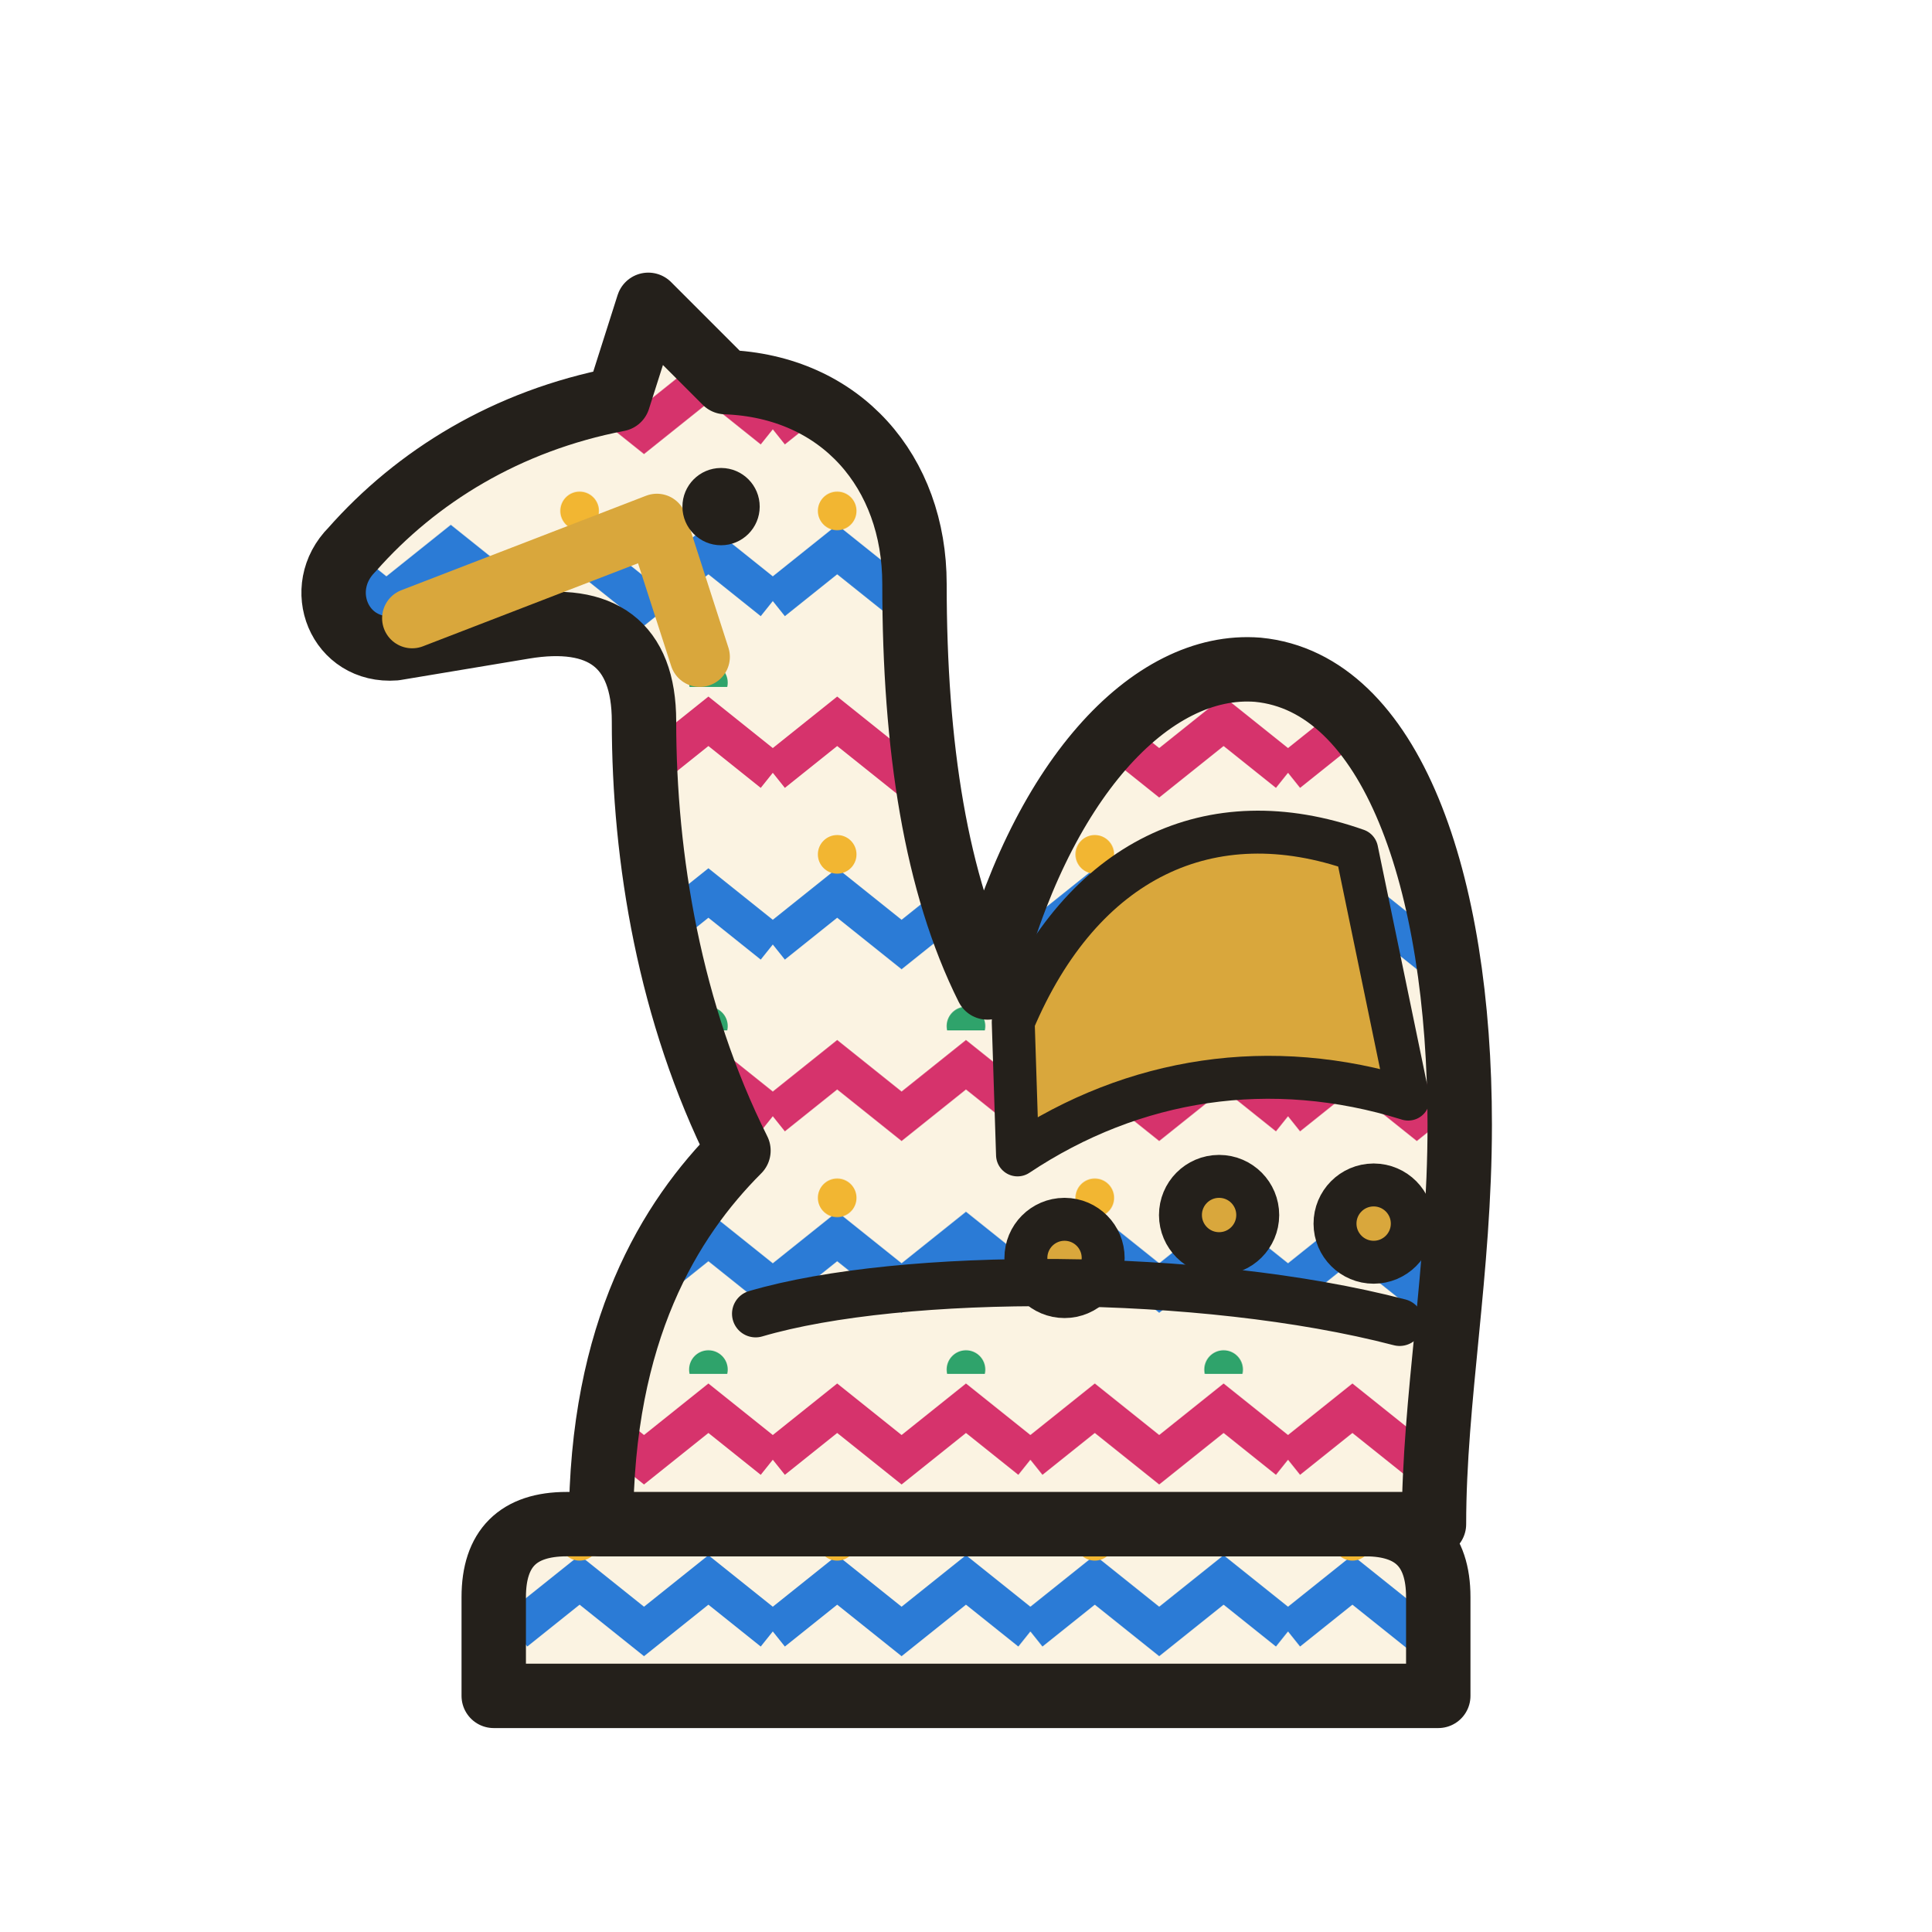
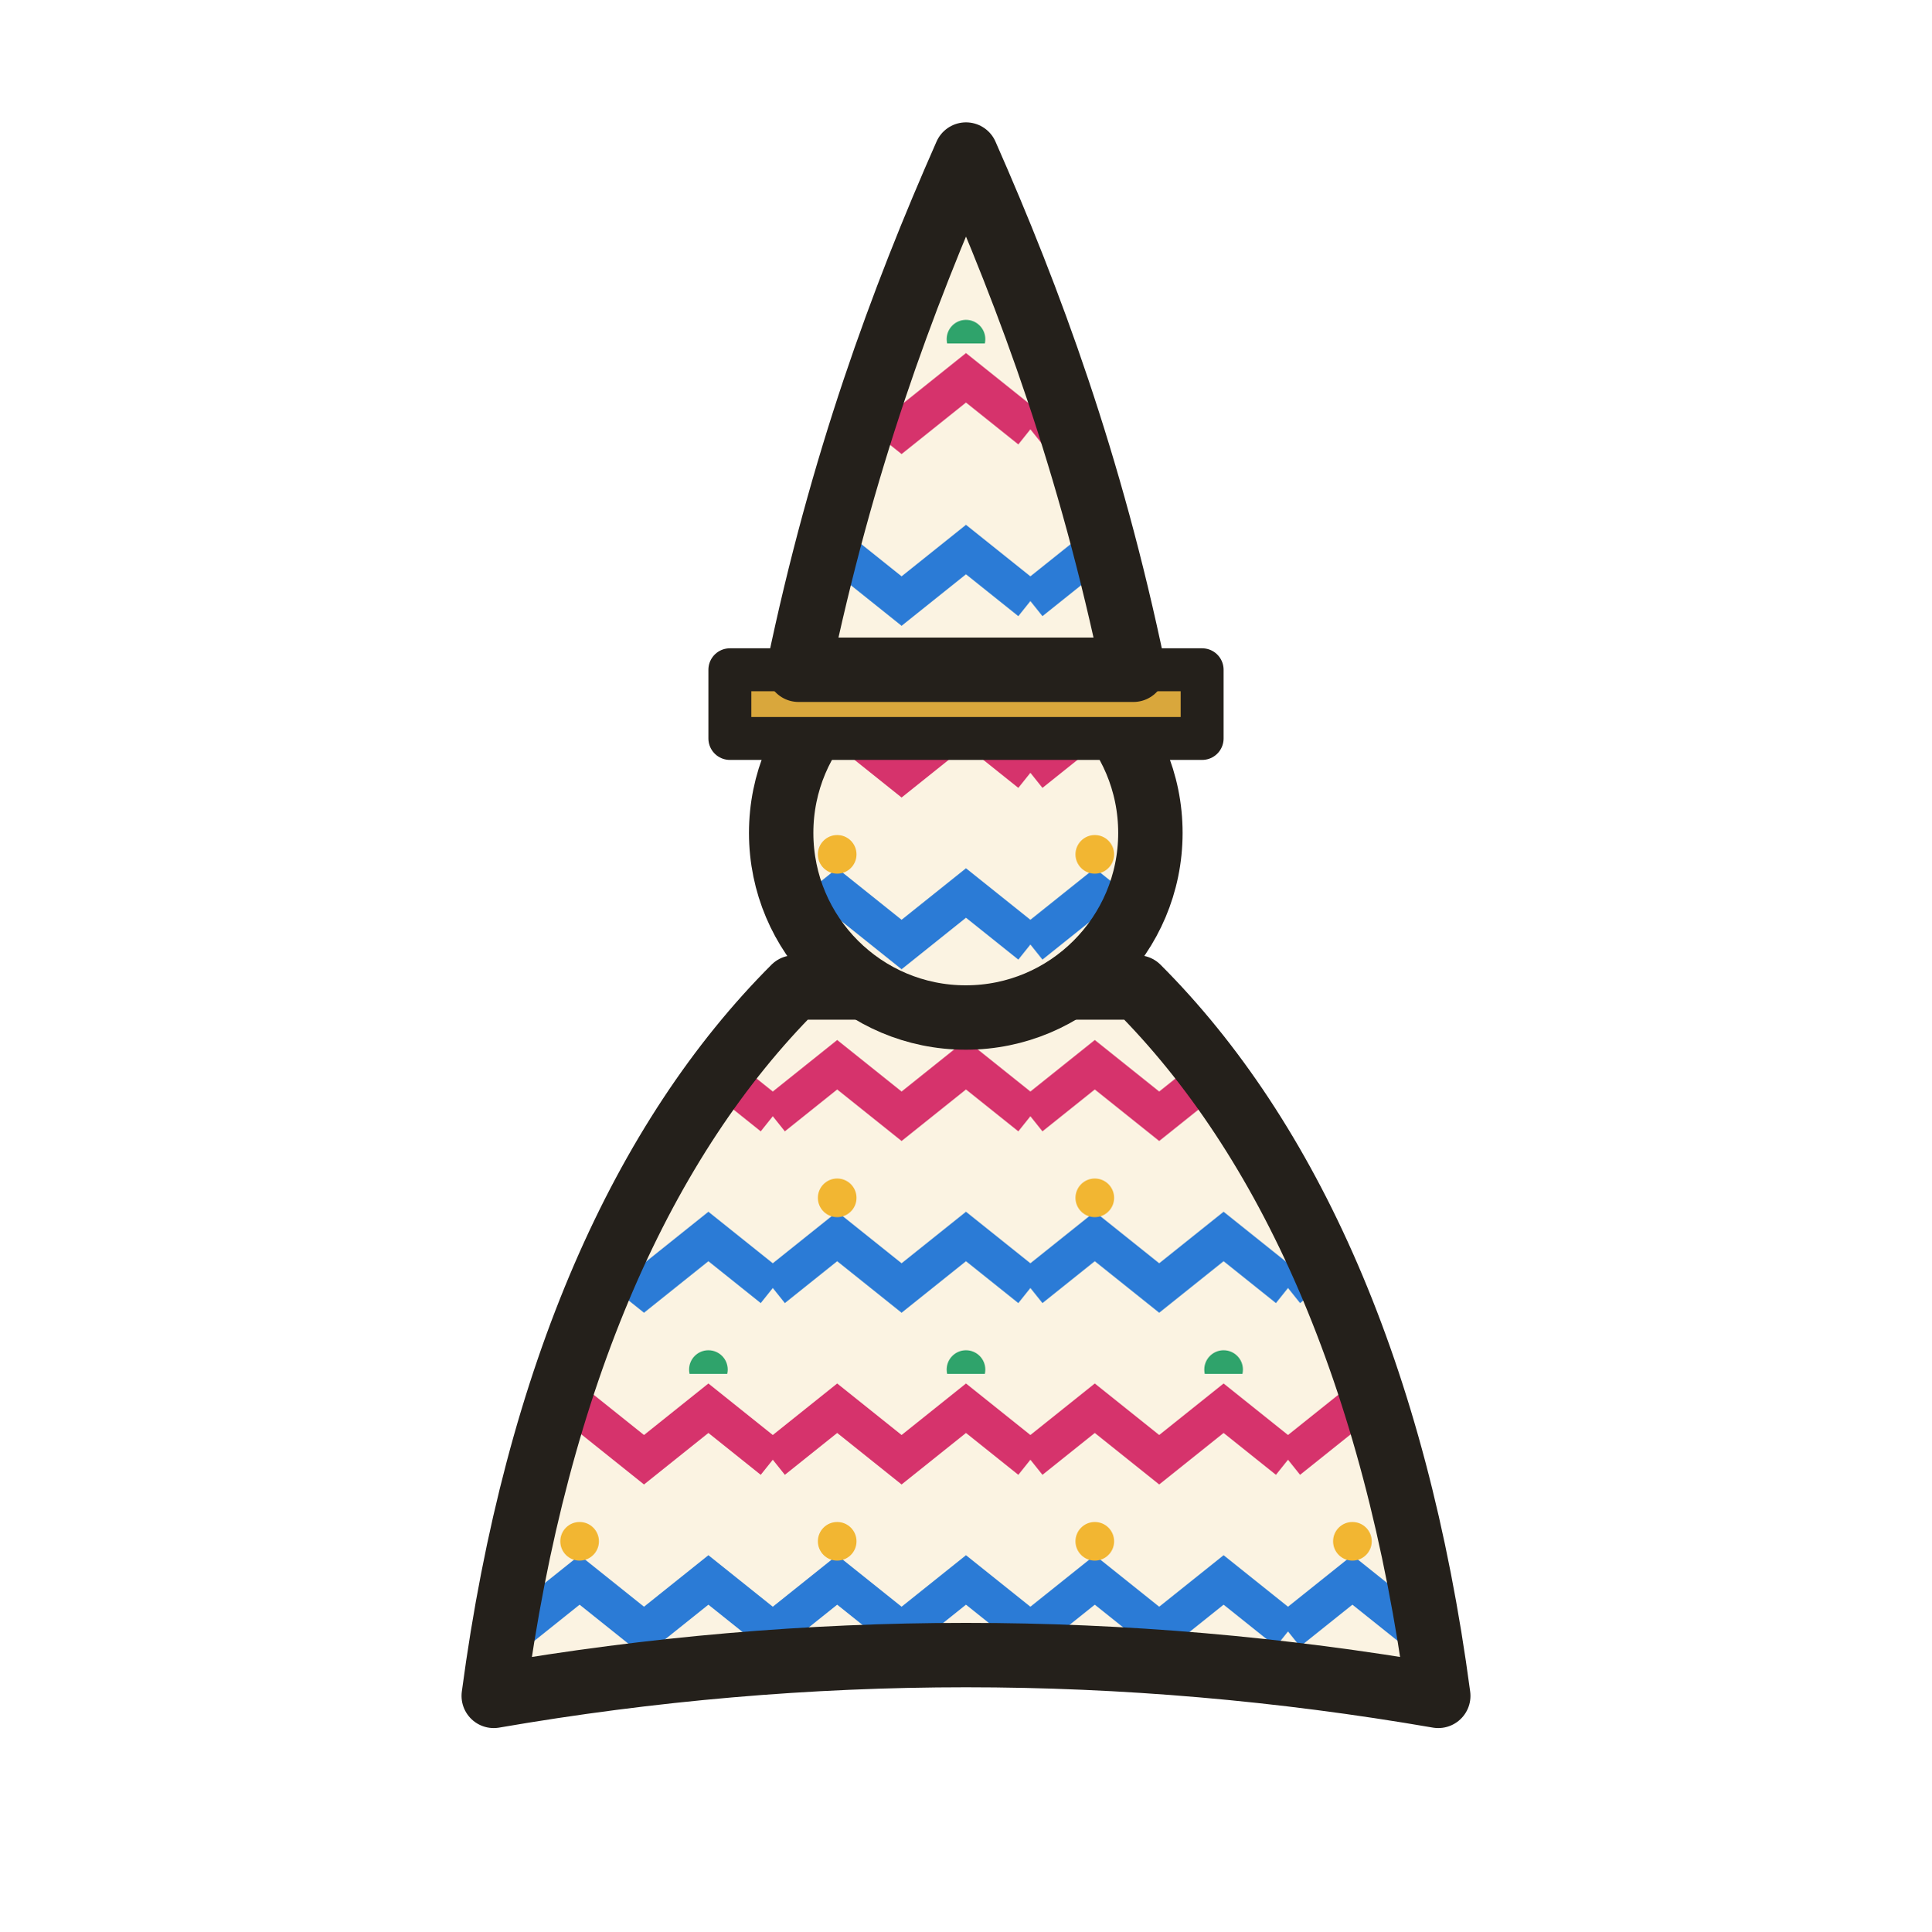
<svg xmlns="http://www.w3.org/2000/svg" width="45" height="45" viewBox="0 0 45 45">
  <defs>
    <pattern id="p" width="6" height="8" patternUnits="userSpaceOnUse">
      <rect width="6" height="8" fill="#fbf3e2" />
      <path d="M0 2L1.5 0.8L3 2L4.5 0.8L6 2" fill="none" stroke="#d6336c" stroke-width="0.9" />
      <path d="M0 6L1.5 4.8L3 6L4.5 4.8L6 6" fill="none" stroke="#2b7bd6" stroke-width="0.9" />
      <circle cx="1.5" cy="3.9" r="0.45" fill="#f2b632" />
      <circle cx="4.5" cy="7.9" r="0.45" fill="#2fa36b" />
    </pattern>
  </defs>
  <g stroke-width="1.5" stroke-linecap="round" stroke-linejoin="round">
-     <path d="M11.5 39.5H33.5V37.2Q33.5 35.5 31.8 35.5H13.2Q11.5 35.5 11.5 37.2Z" fill="url(#p)" stroke="#24201b" />
-     <path d="M14 35.5C14 31 15.6 28.4 17.2 26.8C15.6 23.6 15 20 15 16.8C15 15 14 14.3 12.2 14.6L9.2 15.1C7.9 15.2 7.3 13.7 8.2 12.8C9.7 11.1 11.8 9.8 14.4 9.3L15.1 7.1L16.9 8.9C19.6 9 21.3 11 21.3 13.6C21.3 17.4 21.8 20.6 23 23C24.2 18.2 26.8 15.4 29.3 15.6C32.4 15.9 34 20.5 34 26.2C34 29.6 33.4 32.6 33.4 35.5Z" fill="url(#p)" stroke="#24201b" />
-     <path d="M23.6 23.8C25.2 20 28.2 18.6 31.6 19.8L32.8 25.6C29.6 24.6 26.4 25.1 23.7 26.9Z" fill="#d9a73c" stroke="#24201b" stroke-width="1" />
-     <path d="M24.8 28.4A0.9 0.9 0 1 1 24.79 28.4Z M28.4 27.4A0.9 0.9 0 1 1 28.39 27.4Z M32 27.6A0.9 0.9 0 1 1 31.99 27.6Z" fill="#d9a73c" stroke="#24201b" stroke-width="1" />
-     <path d="M9.6 14.4L15.3 12.2L16.3 15.3" fill="none" stroke="#d9a73c" stroke-width="1.4" />
-     <path d="M17.6 30.6C21 29.6 28 29.6 32.6 30.8" fill="none" stroke="#24201b" stroke-width="1.1" />
-     <path d="M16.8 10.9A0.9 0.9 0 1 1 16.79 10.9Z" fill="#24201b" stroke="none" />
+     <path d="M11.5 39.5C12.5 32 15 26.5 18.5 23H26.5C30 26.5 32.5 32 33.5 39.5Q22.5 37.6 11.5 39.5Z" fill="url(#p)" stroke="#24201b" />
+     <path d="M22.5 15.1A4.3 4.3 0 1 1 22.49 15.1Z" fill="url(#p)" stroke="#24201b" />
+     <path d="M17 17.2H28V15.6H17Z" fill="#d9a73c" stroke="#24201b" stroke-width="1" />
+     <path d="M18.6 15.6C19.6 10.8 21 7 22.5 3.6C24 7 25.4 10.8 26.4 15.6Z" fill="url(#p)" stroke="#24201b" />
  </g>
</svg>
